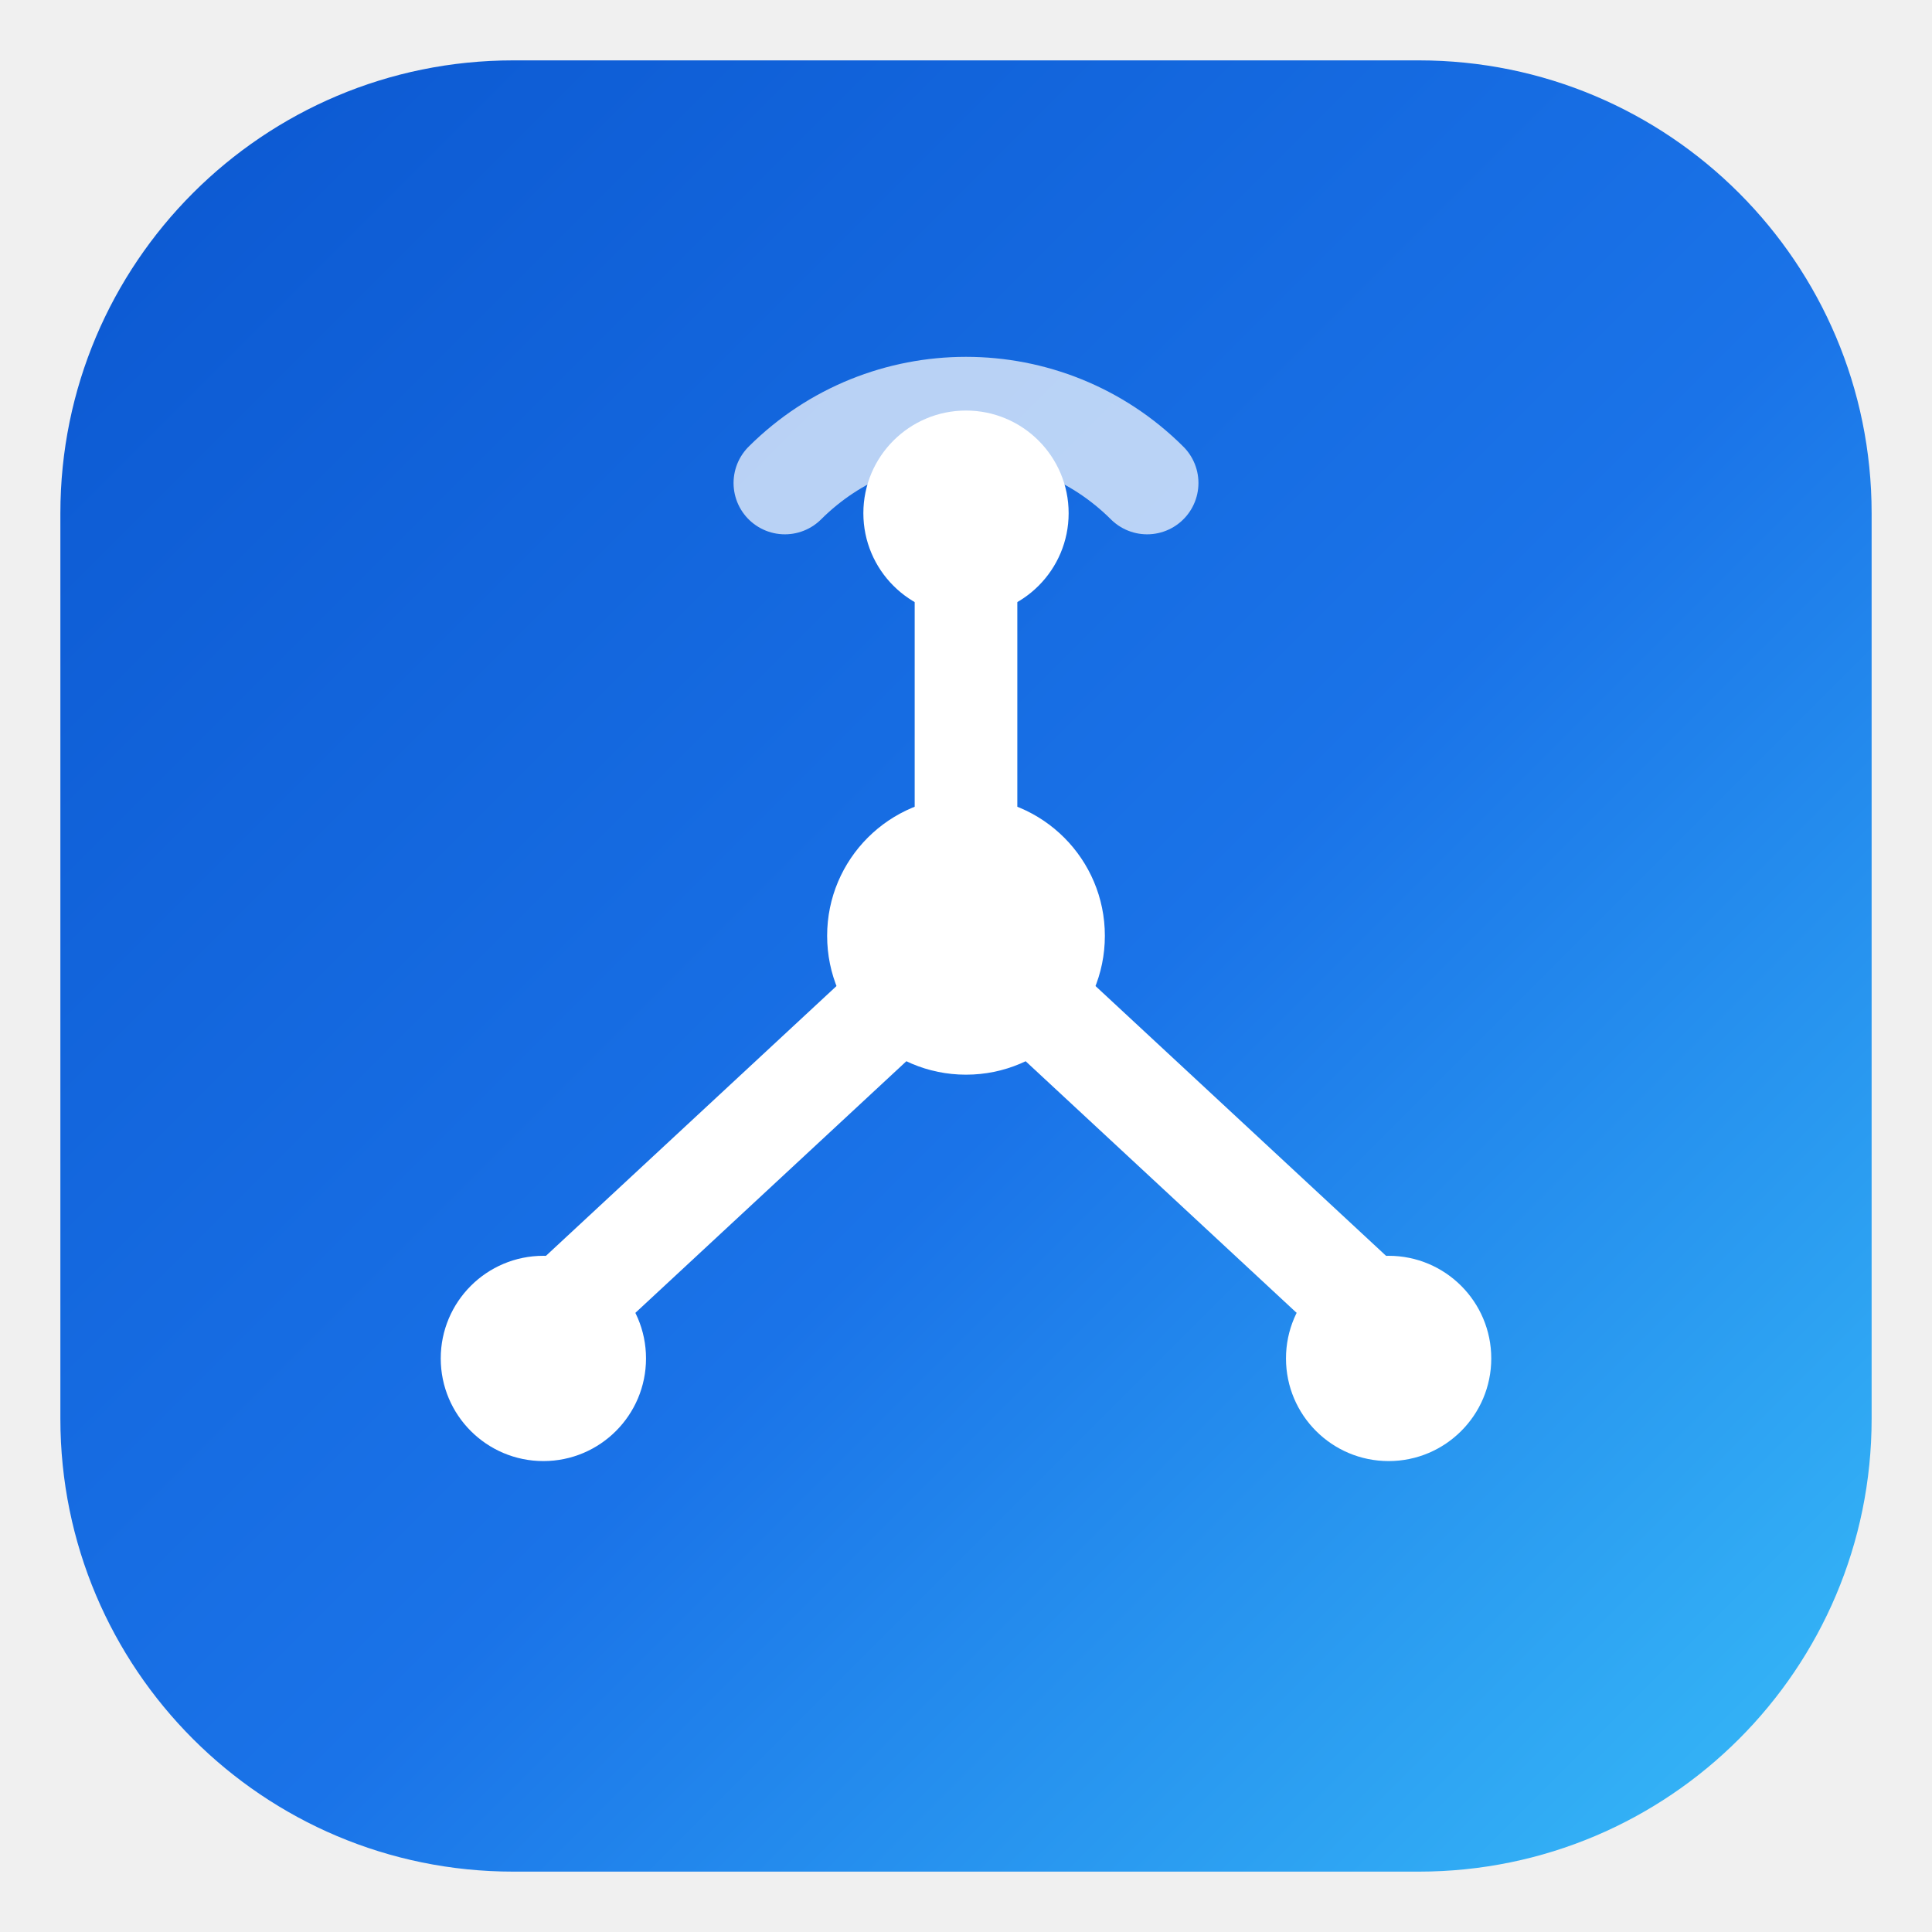
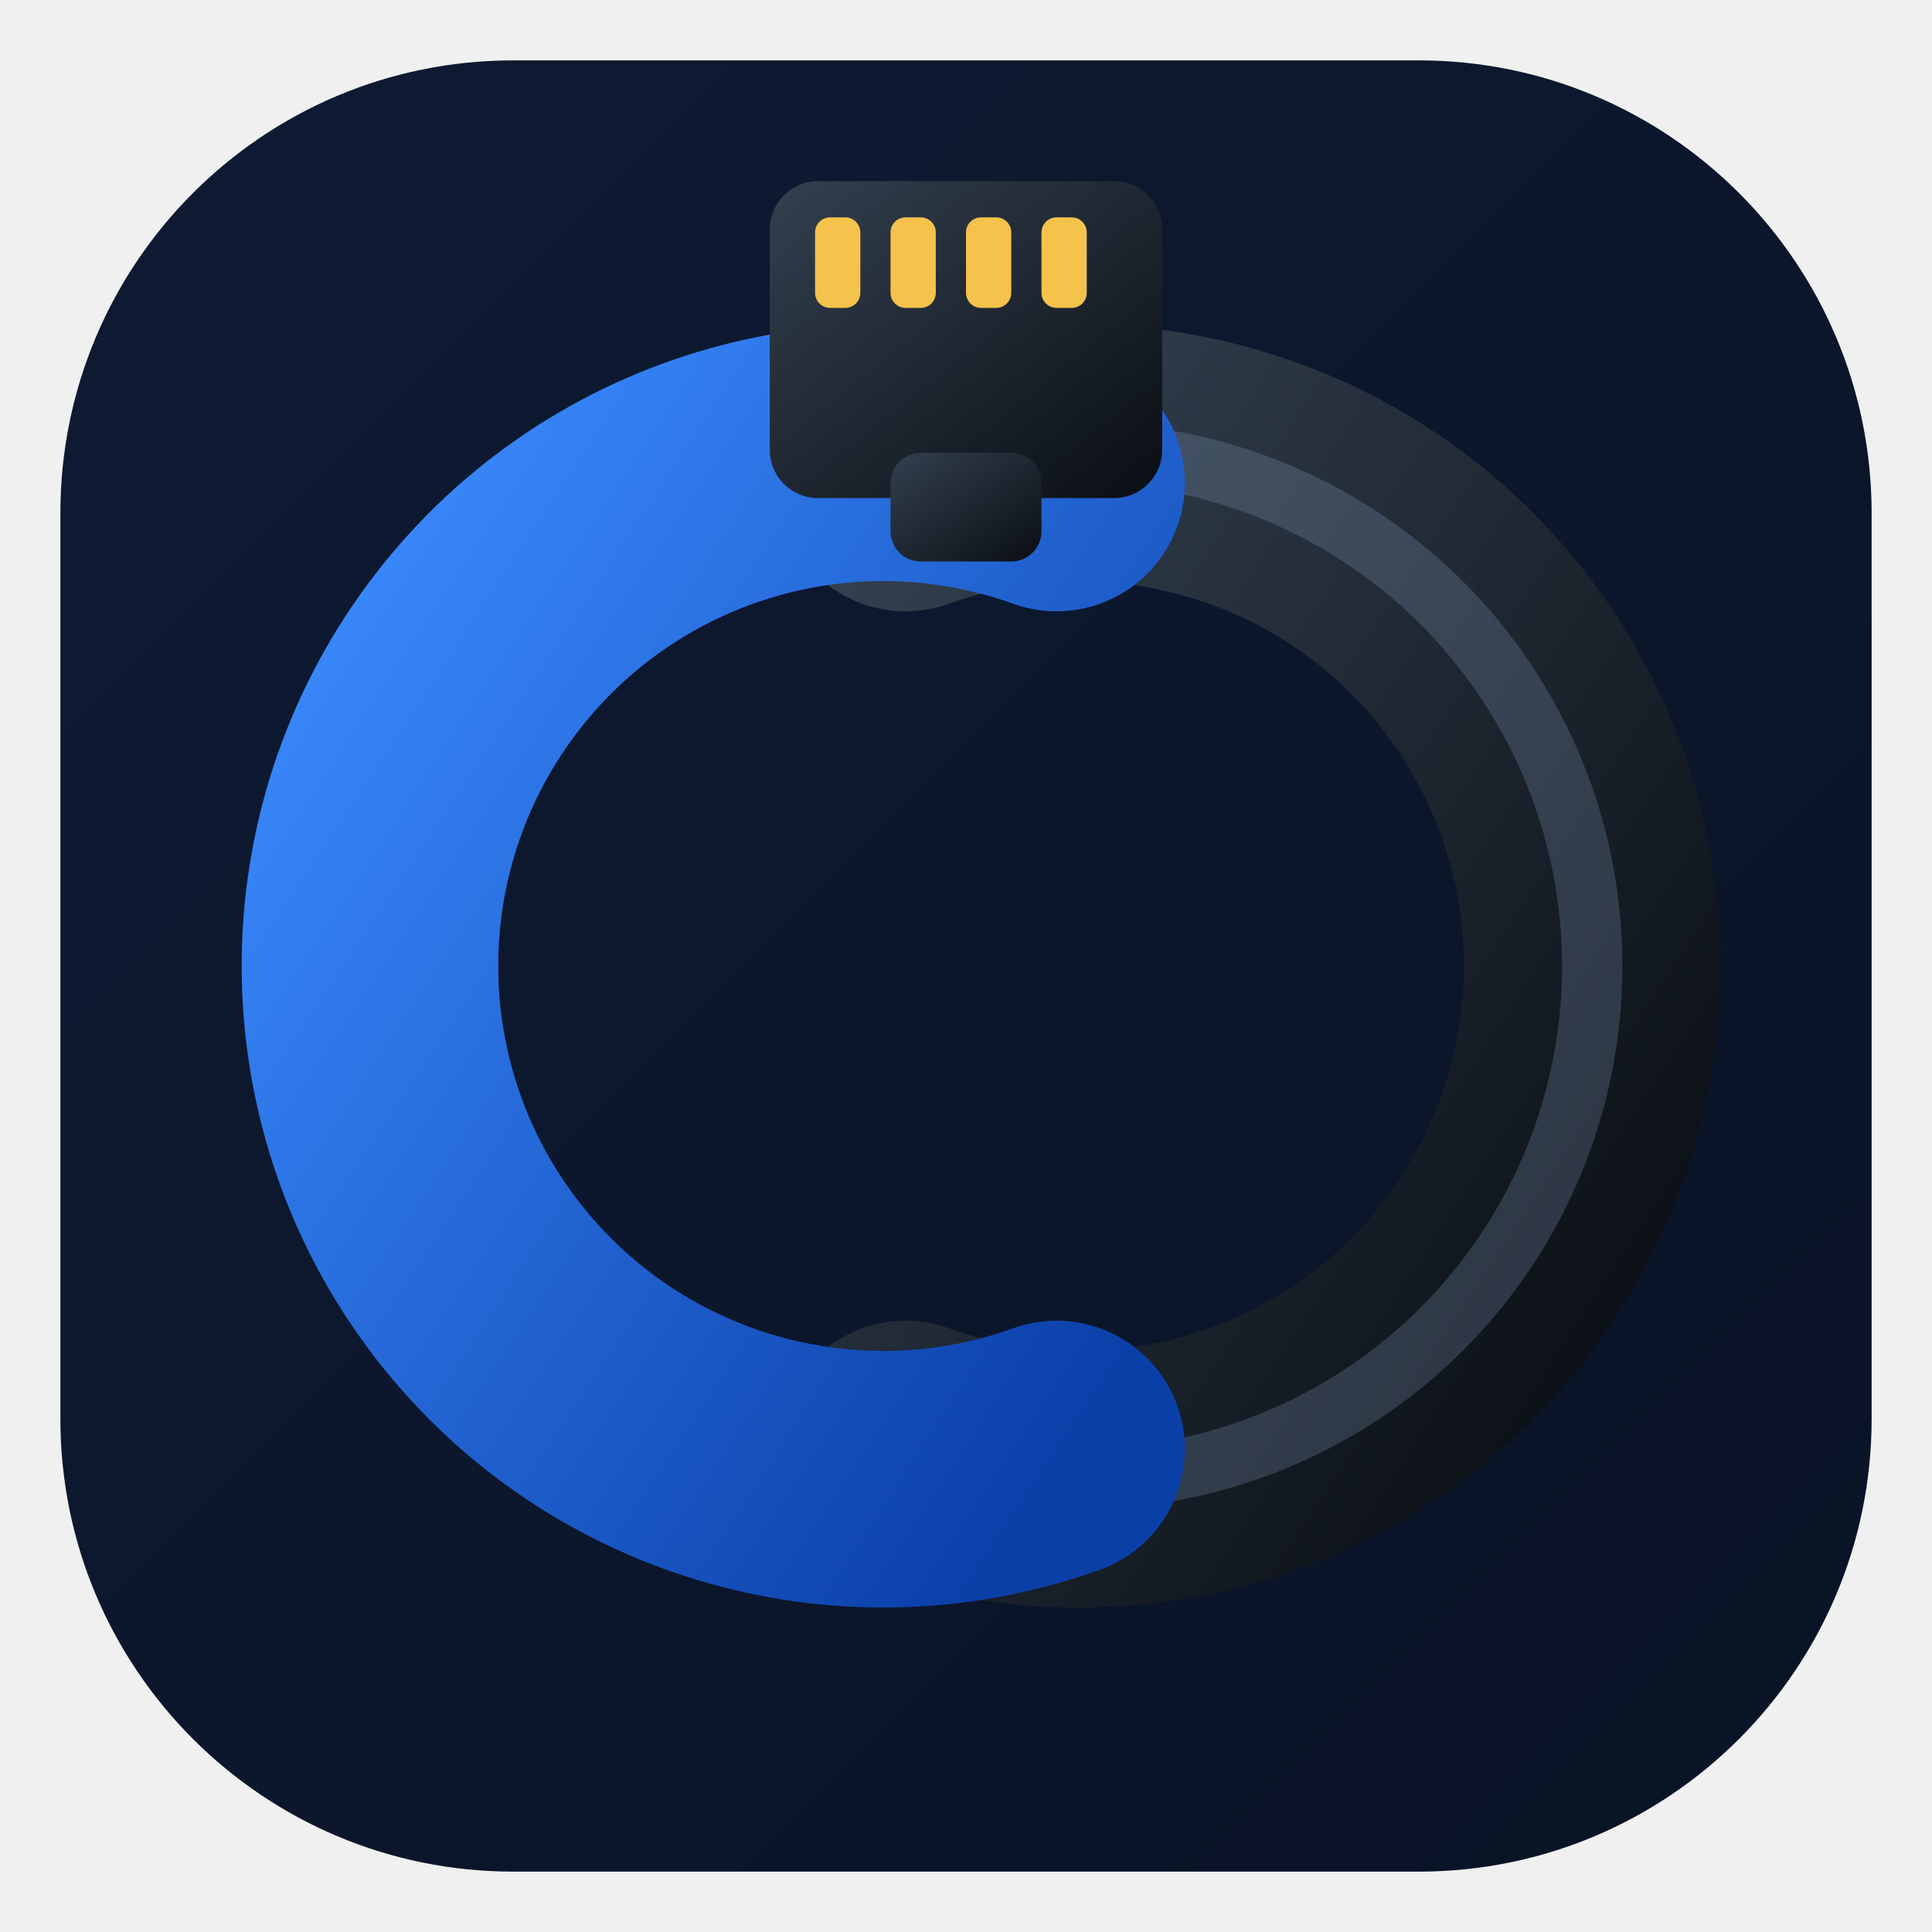
<svg xmlns="http://www.w3.org/2000/svg" viewBox="0 0 64 64" role="img" aria-label="ConnectWorks">
  <defs>
-     <linearGradient id="cwfav" x1="0" y1="0" x2="1" y2="1">
-       <stop offset="0" stop-color="#0B57D0" />
-       <stop offset=".55" stop-color="#1A73E8" />
-       <stop offset="1" stop-color="#38BDF8" />
+     <linearGradient id="cwBlue" x1="0" y1="0" x2="1" y2="1">
+       <stop offset="0" stop-color="#3B8BFF" />
+       <stop offset="1" stop-color="#0B3FA8" />
+     </linearGradient>
+     <linearGradient id="cwDark" x1="0" y1="0" x2="1" y2="1">
+       <stop offset="0" stop-color="#33404F" />
+       <stop offset="1" stop-color="#0A0E14" />
+     </linearGradient>
+     <linearGradient id="cwBadge" x1="0" y1="0" x2="1" y2="1">
+       <stop offset="0" stop-color="#0E1B33" />
+       <stop offset="1" stop-color="#0A1326" />
    </linearGradient>
  </defs>
-   <rect x="2" y="2" width="60" height="60" rx="15" fill="url(#cwfav)" />
-   <g fill="none" stroke="#fff" stroke-width="3.4" stroke-linecap="round" stroke-linejoin="round">
-     <path d="M32 31 L32 18" />
-     <path d="M32 31 L18 44" />
-     <path d="M32 31 L46 44" />
-     <path d="M26 16a8.5 8.5 0 0 1 12 0" opacity=".7" />
-   </g>
-   <g fill="#fff">
-     <circle cx="32" cy="31" r="4.6" />
-     <circle cx="32" cy="17" r="3.4" />
-     <circle cx="18" cy="45" r="3.4" />
-     <circle cx="46" cy="45" r="3.4" />
+   <rect x="2" y="2" width="60" height="60" rx="15" fill="url(#cwBadge)" />
+   <path d="M30 16 A17 17 0 1 1 30 48" fill="none" stroke="url(#cwDark)" stroke-width="8.5" stroke-linecap="round" />
+   <path d="M30 16 A17 17 0 1 1 30 48" fill="none" stroke="#8aa0c0" stroke-opacity=".25" stroke-width="2" stroke-linecap="round" />
+   <path d="M35 16 A17 17 0 1 0 35 48" fill="none" stroke="url(#cwBlue)" stroke-width="8.5" stroke-linecap="round" />
+   <g>
+     <rect x="25.5" y="6" width="13" height="10.5" rx="1.6" fill="url(#cwDark)" />
+     <rect x="29.5" y="15" width="5" height="3.6" rx="1" fill="url(#cwDark)" />
+     <g fill="#F5C24B">
+       <rect x="27" y="7.2" width="1.5" height="3" rx=".5" />
+       <rect x="29.5" y="7.2" width="1.5" height="3" rx=".5" />
+       <rect x="32" y="7.2" width="1.5" height="3" rx=".5" />
+       <rect x="34.5" y="7.2" width="1.5" height="3" rx=".5" />
+     </g>
  </g>
</svg>
